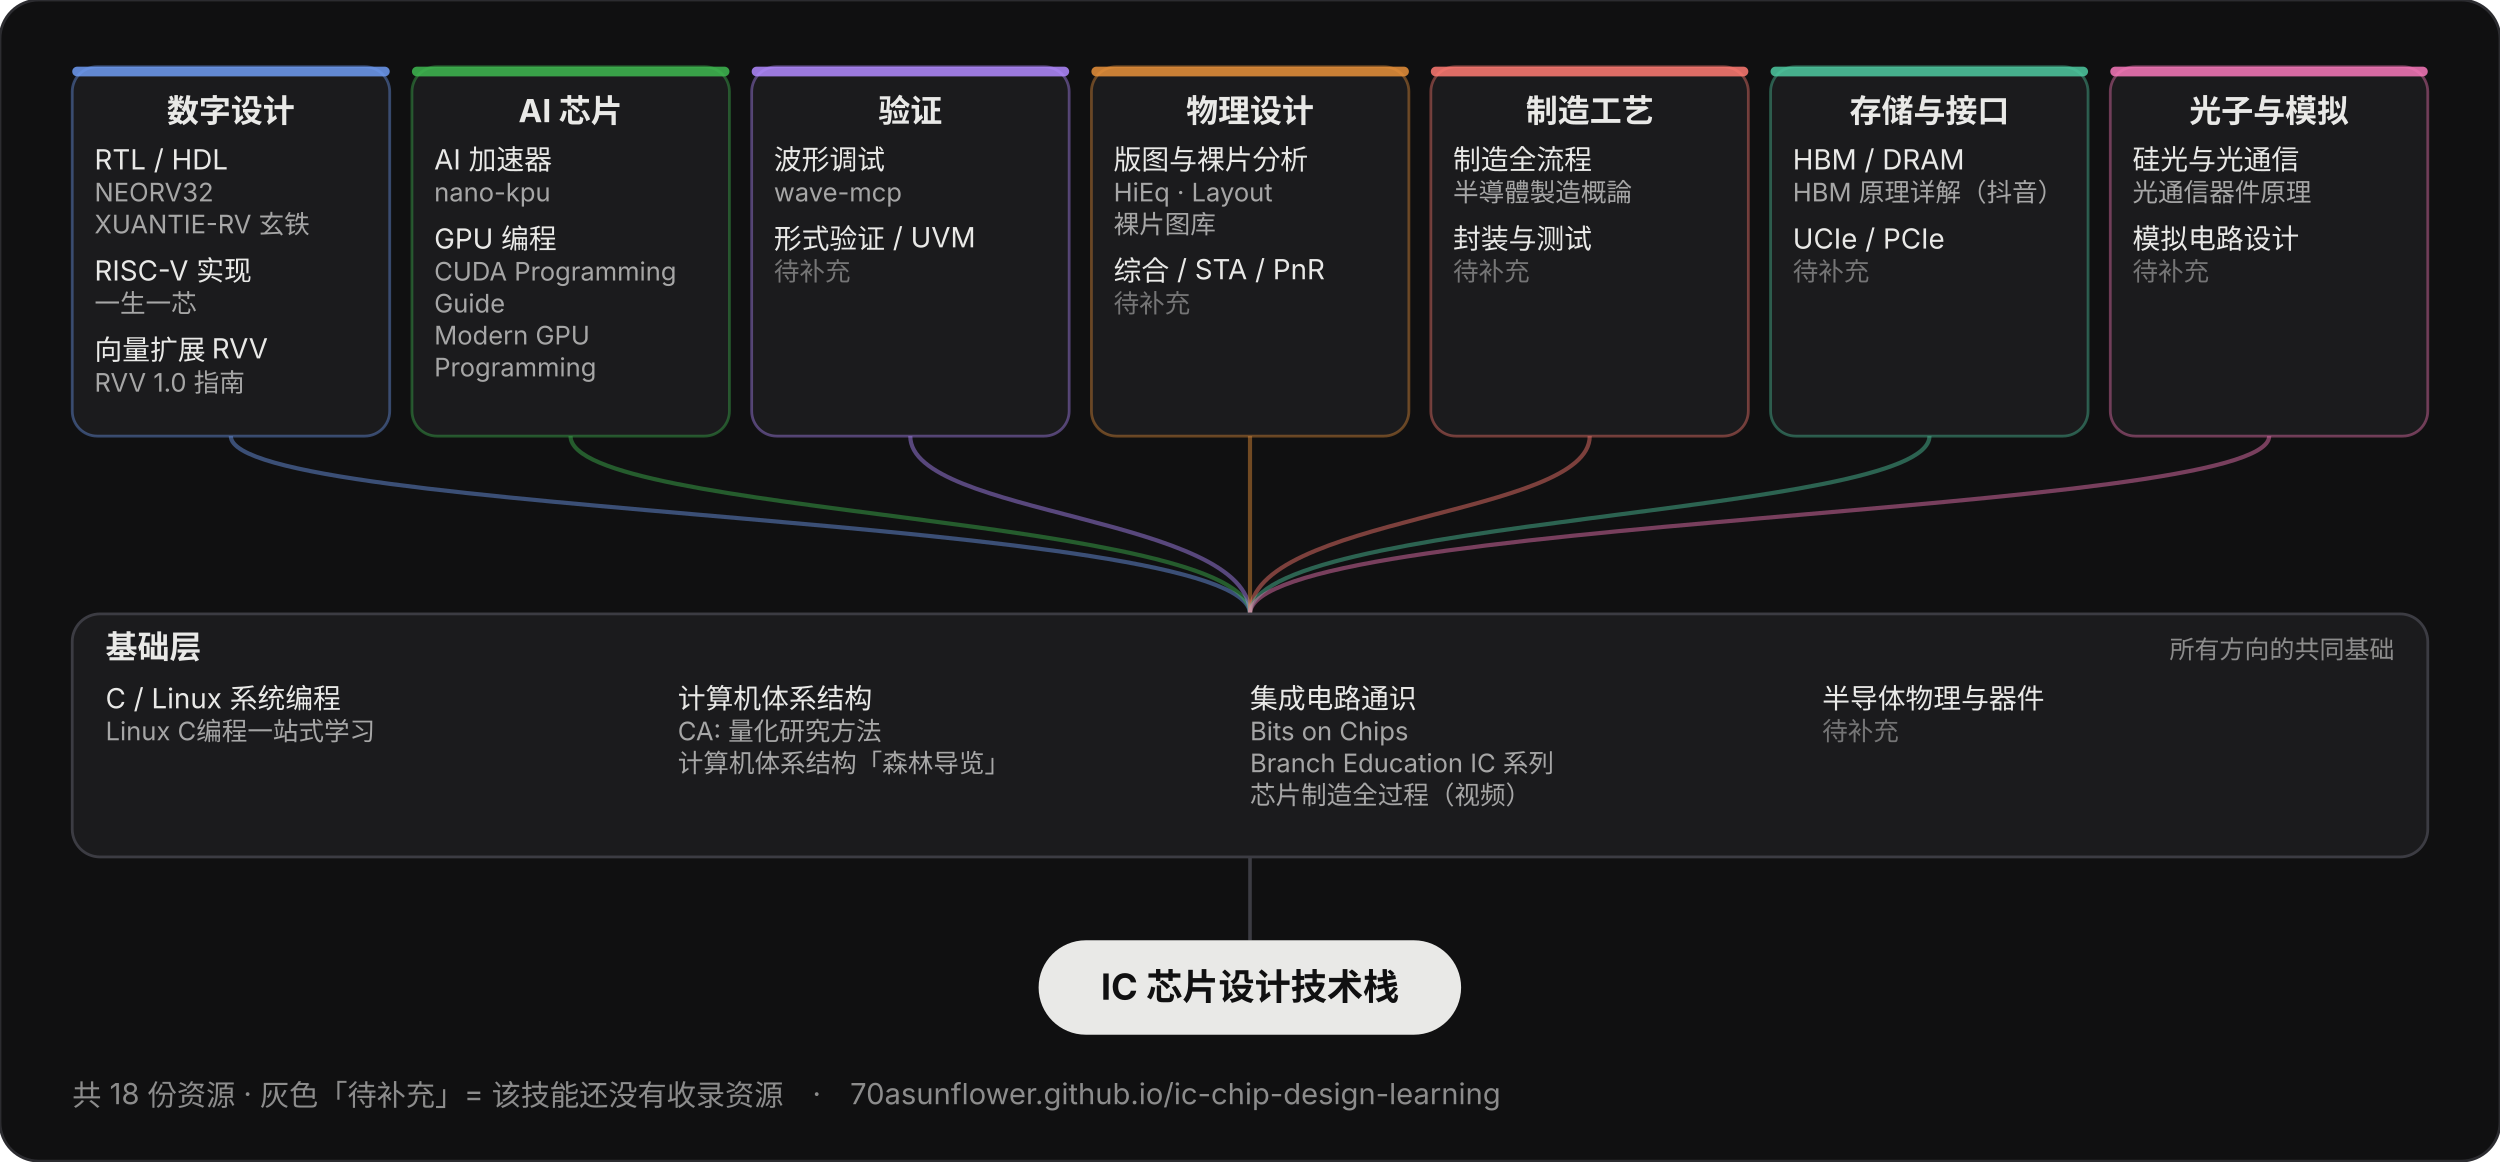
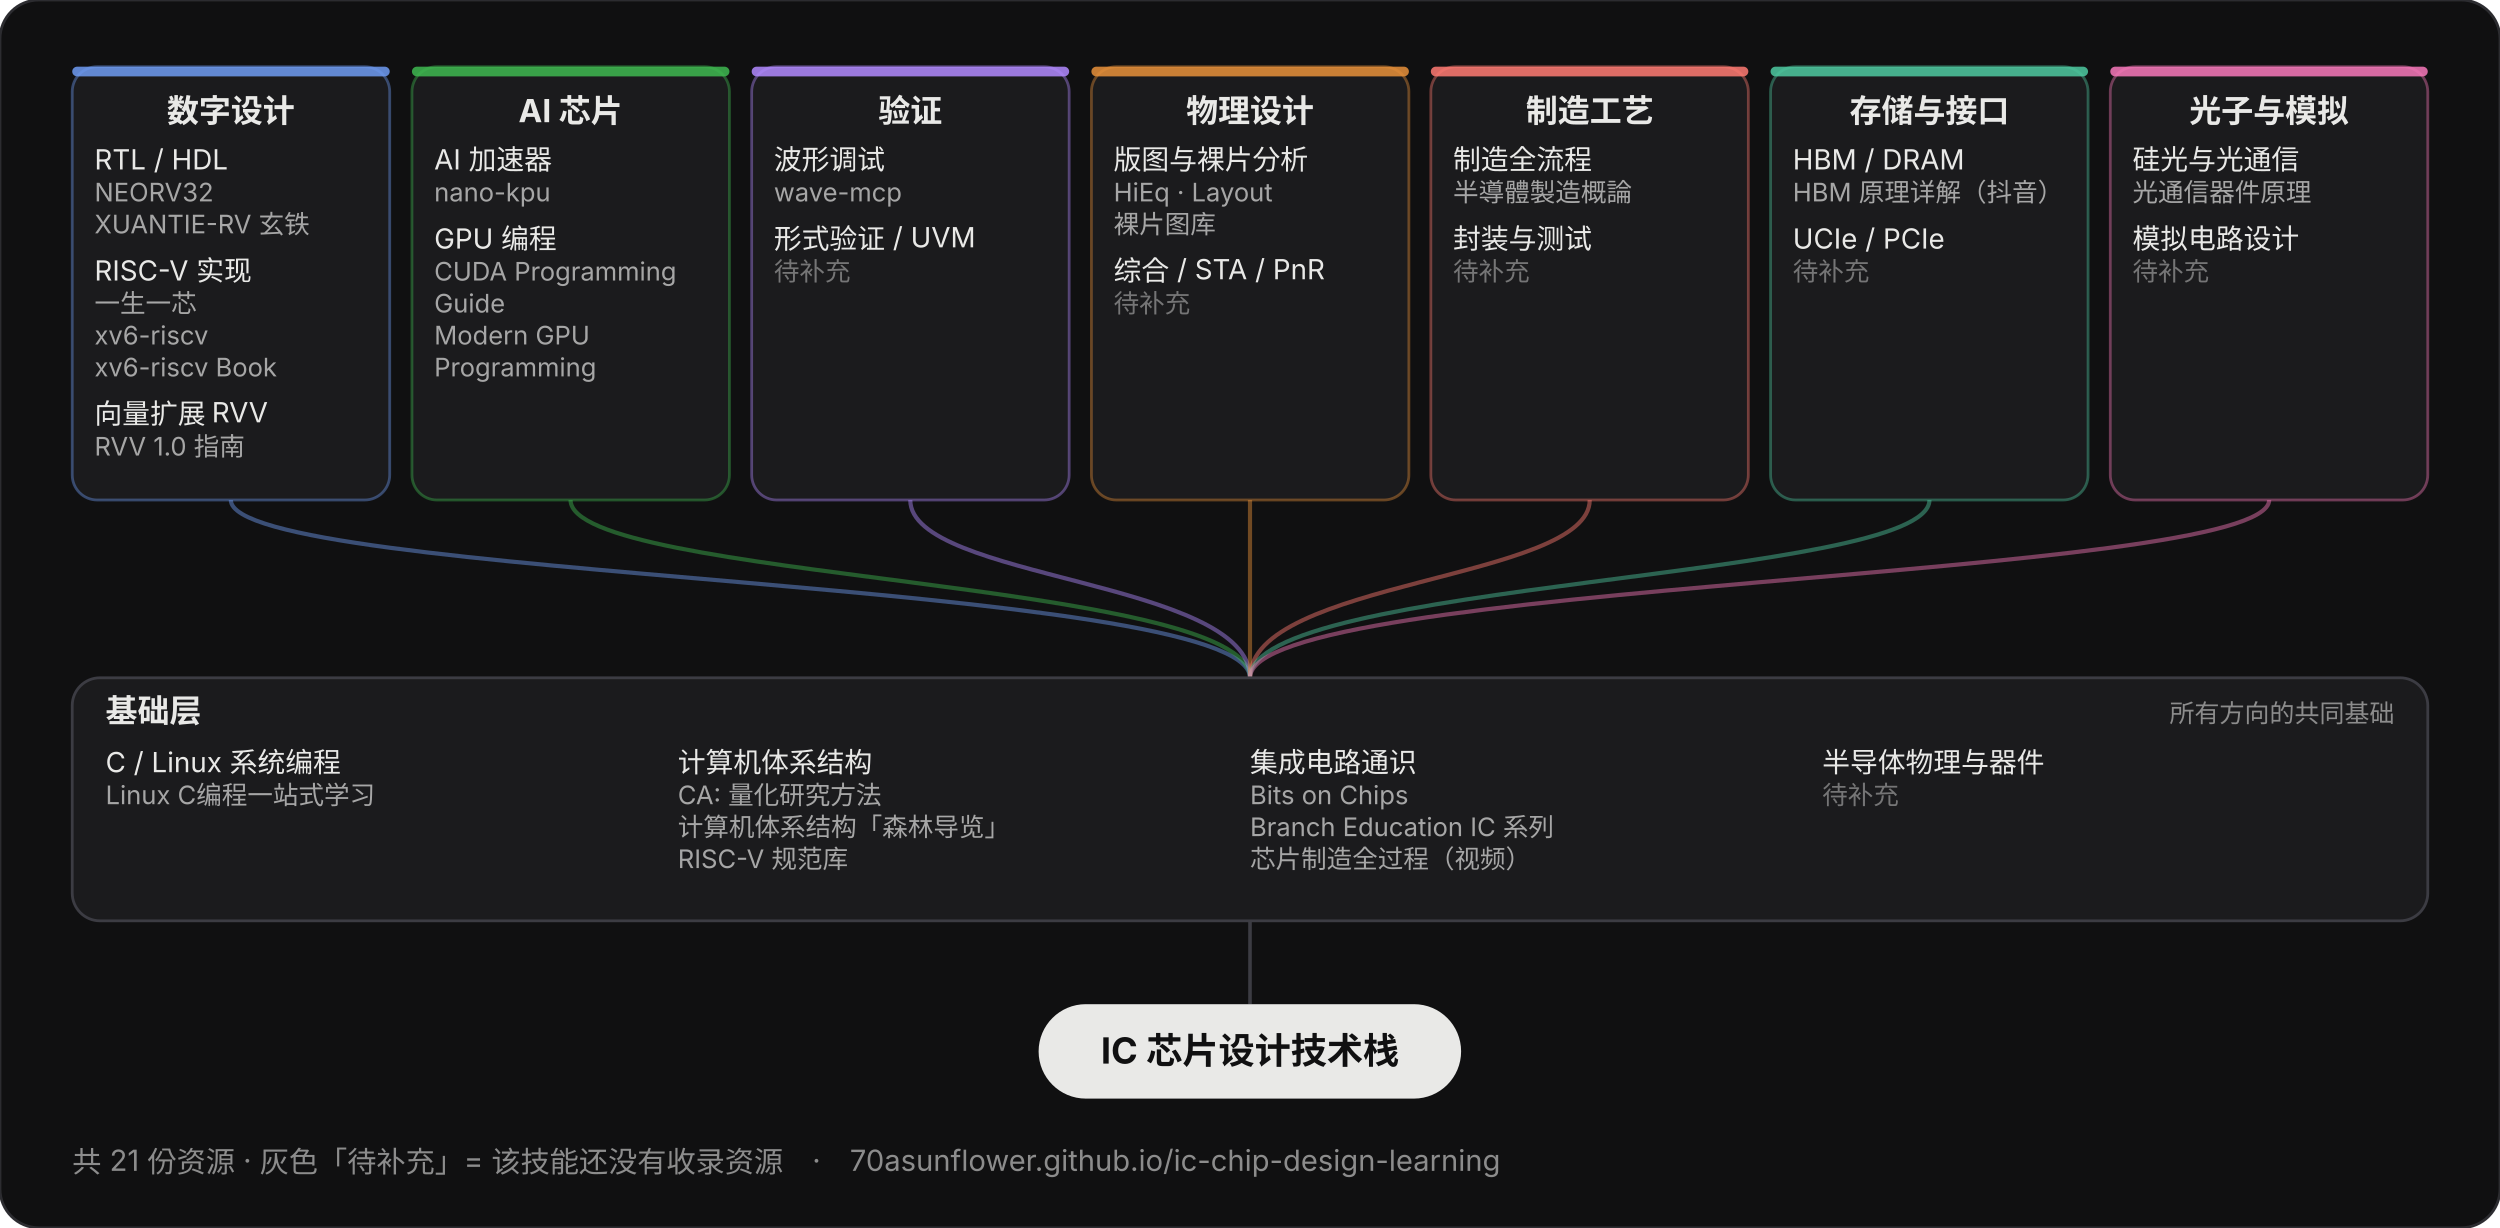
- <svg xmlns="http://www.w3.org/2000/svg" width="900" height="418" viewBox="0 0 900 418" role="img" aria-label="技术栈树：基础技能在根部，向上分叉到各专业方向" font-family="-apple-system, BlinkMacSystemFont, 'Segoe UI', 'PingFang SC', 'Hiragino Sans GB', 'Microsoft YaHei', sans-serif">
-   <rect width="900" height="418" rx="14" fill="#101011" stroke="#2c2c30" />
+ <svg xmlns="http://www.w3.org/2000/svg" width="900" height="442" viewBox="0 0 900 442" role="img" aria-label="技术栈树：基础技能在根部，向上分叉到各专业方向" font-family="-apple-system, BlinkMacSystemFont, 'Segoe UI', 'PingFang SC', 'Hiragino Sans GB', 'Microsoft YaHei', sans-serif">
+   <rect width="900" height="442" rx="14" fill="#101011" stroke="#2c2c30" />
  <text x="26" y="0" font-size="0" fill="none">.</text>
-   <rect x="26.0" y="24" width="114.3" height="133" rx="9" fill="#1b1b1d" stroke="#6f9bf2" stroke-opacity="0.40" />
+   <rect x="26.0" y="24" width="114.3" height="156" rx="9" fill="#1b1b1d" stroke="#6f9bf2" stroke-opacity="0.40" />
  <rect x="26.0" y="24" width="114.3" height="3.5" rx="1.8" fill="#6f9bf2" fill-opacity="0.85" />
  <text x="83.1" y="44" text-anchor="middle" font-size="11.5" font-weight="650" fill="#e9e9e7">数字设计</text>
  <text x="34.0" y="61" font-size="10.0" fill="#e9e9e7">RTL / HDL</text>
  <text x="34.0" y="72.5" font-size="9.2" fill="#a6a6a6">NEORV32</text>
  <text x="34.0" y="84.0" font-size="9.2" fill="#a6a6a6">XUANTIE-RV 玄铁</text>
  <text x="34.0" y="101.0" font-size="10.0" fill="#e9e9e7">RISC-V 实现</text>
  <text x="34.0" y="112.5" font-size="9.2" fill="#a6a6a6">一生一芯</text>
-   <text x="34.0" y="129.5" font-size="10.0" fill="#e9e9e7">向量扩展 RVV</text>
-   <text x="34.0" y="141.0" font-size="9.2" fill="#a6a6a6">RVV 1.0 指南</text>
-   <rect x="148.3" y="24" width="114.3" height="133" rx="9" fill="#1b1b1d" stroke="#3fb950" stroke-opacity="0.40" />
+   <text x="34.0" y="124.0" font-size="9.2" fill="#a6a6a6">xv6-riscv</text>
+   <text x="34.0" y="135.5" font-size="9.2" fill="#a6a6a6">xv6-riscv Book</text>
+   <text x="34.0" y="152.5" font-size="10.0" fill="#e9e9e7">向量扩展 RVV</text>
+   <text x="34.0" y="164.0" font-size="9.2" fill="#a6a6a6">RVV 1.0 指南</text>
+   <rect x="148.3" y="24" width="114.3" height="156" rx="9" fill="#1b1b1d" stroke="#3fb950" stroke-opacity="0.40" />
  <rect x="148.3" y="24" width="114.3" height="3.5" rx="1.8" fill="#3fb950" fill-opacity="0.85" />
  <text x="205.4" y="44" text-anchor="middle" font-size="11.5" font-weight="650" fill="#e9e9e7">AI 芯片</text>
  <text x="156.3" y="61" font-size="10.0" fill="#e9e9e7">AI 加速器</text>
  <text x="156.3" y="72.5" font-size="9.2" fill="#a6a6a6">nano-kpu</text>
  <text x="156.3" y="89.5" font-size="10.0" fill="#e9e9e7">GPU 编程</text>
  <text x="156.3" y="101.0" font-size="9.2" fill="#a6a6a6">CUDA Programming</text>
  <text x="156.3" y="112.5" font-size="9.2" fill="#a6a6a6">Guide</text>
  <text x="156.3" y="124.0" font-size="9.2" fill="#a6a6a6">Modern GPU</text>
  <text x="156.3" y="135.5" font-size="9.2" fill="#a6a6a6">Programming</text>
-   <rect x="270.6" y="24" width="114.3" height="133" rx="9" fill="#1b1b1d" stroke="#b18aff" stroke-opacity="0.40" />
+   <rect x="270.6" y="24" width="114.3" height="156" rx="9" fill="#1b1b1d" stroke="#b18aff" stroke-opacity="0.40" />
  <rect x="270.6" y="24" width="114.3" height="3.5" rx="1.8" fill="#b18aff" fill-opacity="0.85" />
  <text x="327.7" y="44" text-anchor="middle" font-size="11.5" font-weight="650" fill="#e9e9e7">验证</text>
  <text x="278.6" y="61" font-size="10.0" fill="#e9e9e7">波形调试</text>
  <text x="278.6" y="72.5" font-size="9.2" fill="#a6a6a6">wave-mcp</text>
  <text x="278.6" y="89.5" font-size="10.0" fill="#e9e9e7">形式验证 / UVM</text>
  <text x="278.6" y="101.0" font-size="9.2" fill="#8c8c8c" fill-opacity="0.8">待补充</text>
-   <rect x="392.9" y="24" width="114.3" height="133" rx="9" fill="#1b1b1d" stroke="#e8913a" stroke-opacity="0.40" />
+   <rect x="392.9" y="24" width="114.3" height="156" rx="9" fill="#1b1b1d" stroke="#e8913a" stroke-opacity="0.40" />
  <rect x="392.9" y="24" width="114.3" height="3.5" rx="1.8" fill="#e8913a" fill-opacity="0.85" />
  <text x="450.0" y="44" text-anchor="middle" font-size="11.5" font-weight="650" fill="#e9e9e7">物理设计</text>
  <text x="400.9" y="61" font-size="10.0" fill="#e9e9e7">版图与裸片分析</text>
  <text x="400.9" y="72.5" font-size="9.2" fill="#a6a6a6">HiEq · Layout</text>
  <text x="400.9" y="84.0" font-size="9.2" fill="#a6a6a6">裸片图库</text>
  <text x="400.9" y="101.0" font-size="10.0" fill="#e9e9e7">综合 / STA / PnR</text>
  <text x="400.9" y="112.5" font-size="9.2" fill="#8c8c8c" fill-opacity="0.8">待补充</text>
-   <rect x="515.1" y="24" width="114.3" height="133" rx="9" fill="#1b1b1d" stroke="#ff7b72" stroke-opacity="0.40" />
+   <rect x="515.1" y="24" width="114.3" height="156" rx="9" fill="#1b1b1d" stroke="#ff7b72" stroke-opacity="0.40" />
  <rect x="515.1" y="24" width="114.3" height="3.5" rx="1.8" fill="#ff7b72" fill-opacity="0.85" />
  <text x="572.3" y="44" text-anchor="middle" font-size="11.5" font-weight="650" fill="#e9e9e7">制造工艺</text>
  <text x="523.1" y="61" font-size="10.0" fill="#e9e9e7">制造全流程</text>
  <text x="523.1" y="72.5" font-size="9.2" fill="#a6a6a6">半導體製造概論</text>
  <text x="523.1" y="89.5" font-size="10.0" fill="#e9e9e7">封装与测试</text>
  <text x="523.1" y="101.0" font-size="9.2" fill="#8c8c8c" fill-opacity="0.8">待补充</text>
-   <rect x="637.4" y="24" width="114.3" height="133" rx="9" fill="#1b1b1d" stroke="#4ec9a0" stroke-opacity="0.40" />
+   <rect x="637.4" y="24" width="114.3" height="156" rx="9" fill="#1b1b1d" stroke="#4ec9a0" stroke-opacity="0.40" />
  <rect x="637.4" y="24" width="114.3" height="3.5" rx="1.8" fill="#4ec9a0" fill-opacity="0.85" />
  <text x="694.6" y="44" text-anchor="middle" font-size="11.5" font-weight="650" fill="#e9e9e7">存储与接口</text>
  <text x="645.4" y="61" font-size="10.0" fill="#e9e9e7">HBM / DRAM</text>
  <text x="645.4" y="72.5" font-size="9.2" fill="#a6a6a6">HBM 原理详解（抖音）</text>
  <text x="645.4" y="89.5" font-size="10.0" fill="#e9e9e7">UCIe / PCIe</text>
  <text x="645.4" y="101.0" font-size="9.2" fill="#8c8c8c" fill-opacity="0.8">待补充</text>
-   <rect x="759.7" y="24" width="114.3" height="133" rx="9" fill="#1b1b1d" stroke="#f778ba" stroke-opacity="0.40" />
+   <rect x="759.7" y="24" width="114.3" height="156" rx="9" fill="#1b1b1d" stroke="#f778ba" stroke-opacity="0.40" />
  <rect x="759.7" y="24" width="114.3" height="3.5" rx="1.8" fill="#f778ba" fill-opacity="0.85" />
  <text x="816.9" y="44" text-anchor="middle" font-size="11.5" font-weight="650" fill="#e9e9e7">光子与模拟</text>
  <text x="767.7" y="61" font-size="10.0" fill="#e9e9e7">硅光与光通信</text>
  <text x="767.7" y="72.5" font-size="9.2" fill="#a6a6a6">光通信器件原理</text>
  <text x="767.7" y="89.5" font-size="10.0" fill="#e9e9e7">模拟电路设计</text>
  <text x="767.7" y="101.0" font-size="9.2" fill="#8c8c8c" fill-opacity="0.8">待补充</text>
-   <path d="M450.0 221 C450.0 185.8 83.1 185.8 83.1 157" fill="none" stroke="#6f9bf2" stroke-opacity="0.45" stroke-width="1.5" />
-   <path d="M450.0 221 C450.0 185.8 205.4 185.8 205.4 157" fill="none" stroke="#3fb950" stroke-opacity="0.45" stroke-width="1.5" />
-   <path d="M450.0 221 C450.0 185.8 327.7 185.8 327.7 157" fill="none" stroke="#b18aff" stroke-opacity="0.45" stroke-width="1.5" />
-   <path d="M450.0 221 C450.0 185.8 450.0 185.8 450.0 157" fill="none" stroke="#e8913a" stroke-opacity="0.45" stroke-width="1.5" />
-   <path d="M450.0 221 C450.0 185.8 572.3 185.8 572.3 157" fill="none" stroke="#ff7b72" stroke-opacity="0.45" stroke-width="1.5" />
-   <path d="M450.0 221 C450.0 185.8 694.6 185.8 694.6 157" fill="none" stroke="#4ec9a0" stroke-opacity="0.45" stroke-width="1.5" />
-   <path d="M450.0 221 C450.0 185.8 816.9 185.8 816.9 157" fill="none" stroke="#f778ba" stroke-opacity="0.45" stroke-width="1.5" />
-   <rect x="26" y="221" width="848" height="87.5" rx="10" fill="#1b1b1d" stroke="#3c3c43" />
-   <text x="38" y="237" font-size="11.5" font-weight="650" fill="#e9e9e7">基础层</text>
-   <text x="862" y="237" text-anchor="end" font-size="9" fill="#8c8c8c">所有方向的共同基础</text>
-   <text x="38.0" y="255" font-size="10.0" fill="#e9e9e7">C / Linux 系统编程</text>
-   <text x="38.0" y="266.5" font-size="9.2" fill="#a6a6a6">Linux C编程一站式学习</text>
-   <text x="244.0" y="255" font-size="10.0" fill="#e9e9e7">计算机体系结构</text>
-   <text x="244.0" y="266.5" font-size="9.2" fill="#a6a6a6">CA: 量化研究方法</text>
-   <text x="244.0" y="278.0" font-size="9.2" fill="#a6a6a6">计算机体系结构「森林导览」</text>
-   <text x="450.0" y="255" font-size="10.0" fill="#e9e9e7">集成电路通识</text>
-   <text x="450.0" y="266.5" font-size="9.2" fill="#a6a6a6">Bits on Chips</text>
-   <text x="450.0" y="278.0" font-size="9.2" fill="#a6a6a6">Branch Education IC 系列</text>
-   <text x="450.0" y="289.5" font-size="9.2" fill="#a6a6a6">芯片制造全过程（视频）</text>
-   <text x="656.0" y="255" font-size="10.0" fill="#e9e9e7">半导体物理与器件</text>
-   <text x="656.0" y="266.5" font-size="9.2" fill="#8c8c8c" fill-opacity="0.8">待补充</text>
-   <line x1="450.0" y1="338.5" x2="450.0" y2="308.5" stroke="#3c3c43" stroke-width="1.3" />
-   <rect x="373.9" y="338.5" width="152.1" height="34" rx="17.0" fill="#e9e9e7" />
-   <text x="450.0" y="359.9" text-anchor="middle" font-size="13" font-weight="700" fill="#101011">IC 芯片设计技术栈</text>
-   <text x="26" y="398" font-size="10.5" fill="#8c8c8c">共 18 份资源 · 灰色「待补充」= 该技能还没有收录资源　·　70asunflower.github.io/ic-chip-design-learning</text>
+   <path d="M450.0 244 C450.0 208.8 83.1 208.8 83.1 180" fill="none" stroke="#6f9bf2" stroke-opacity="0.45" stroke-width="1.5" />
+   <path d="M450.0 244 C450.0 208.8 205.4 208.8 205.4 180" fill="none" stroke="#3fb950" stroke-opacity="0.45" stroke-width="1.5" />
+   <path d="M450.0 244 C450.0 208.8 327.7 208.8 327.7 180" fill="none" stroke="#b18aff" stroke-opacity="0.45" stroke-width="1.5" />
+   <path d="M450.0 244 C450.0 208.8 450.0 208.8 450.0 180" fill="none" stroke="#e8913a" stroke-opacity="0.45" stroke-width="1.5" />
+   <path d="M450.0 244 C450.0 208.8 572.3 208.8 572.3 180" fill="none" stroke="#ff7b72" stroke-opacity="0.45" stroke-width="1.5" />
+   <path d="M450.0 244 C450.0 208.8 694.6 208.8 694.6 180" fill="none" stroke="#4ec9a0" stroke-opacity="0.45" stroke-width="1.5" />
+   <path d="M450.0 244 C450.0 208.8 816.9 208.8 816.9 180" fill="none" stroke="#f778ba" stroke-opacity="0.45" stroke-width="1.5" />
+   <rect x="26" y="244" width="848" height="87.5" rx="10" fill="#1b1b1d" stroke="#3c3c43" />
+   <text x="38" y="260" font-size="11.5" font-weight="650" fill="#e9e9e7">基础层</text>
+   <text x="862" y="260" text-anchor="end" font-size="9" fill="#8c8c8c">所有方向的共同基础</text>
+   <text x="38.0" y="278" font-size="10.0" fill="#e9e9e7">C / Linux 系统编程</text>
+   <text x="38.0" y="289.5" font-size="9.2" fill="#a6a6a6">Linux C编程一站式学习</text>
+   <text x="244.0" y="278" font-size="10.0" fill="#e9e9e7">计算机体系结构</text>
+   <text x="244.0" y="289.5" font-size="9.2" fill="#a6a6a6">CA: 量化研究方法</text>
+   <text x="244.0" y="301.0" font-size="9.2" fill="#a6a6a6">计算机体系结构「森林导览」</text>
+   <text x="244.0" y="312.5" font-size="9.2" fill="#a6a6a6">RISC-V 规范库</text>
+   <text x="450.0" y="278" font-size="10.0" fill="#e9e9e7">集成电路通识</text>
+   <text x="450.0" y="289.5" font-size="9.2" fill="#a6a6a6">Bits on Chips</text>
+   <text x="450.0" y="301.0" font-size="9.2" fill="#a6a6a6">Branch Education IC 系列</text>
+   <text x="450.0" y="312.5" font-size="9.2" fill="#a6a6a6">芯片制造全过程（视频）</text>
+   <text x="656.0" y="278" font-size="10.0" fill="#e9e9e7">半导体物理与器件</text>
+   <text x="656.0" y="289.5" font-size="9.2" fill="#8c8c8c" fill-opacity="0.8">待补充</text>
+   <line x1="450.0" y1="361.5" x2="450.0" y2="331.5" stroke="#3c3c43" stroke-width="1.3" />
+   <rect x="373.9" y="361.5" width="152.1" height="34" rx="17.0" fill="#e9e9e7" />
+   <text x="450.0" y="382.9" text-anchor="middle" font-size="13" font-weight="700" fill="#101011">IC 芯片设计技术栈</text>
+   <text x="26" y="422" font-size="10.5" fill="#8c8c8c">共 21 份资源 · 灰色「待补充」= 该技能还没有收录资源　·　70asunflower.github.io/ic-chip-design-learning</text>
</svg>
